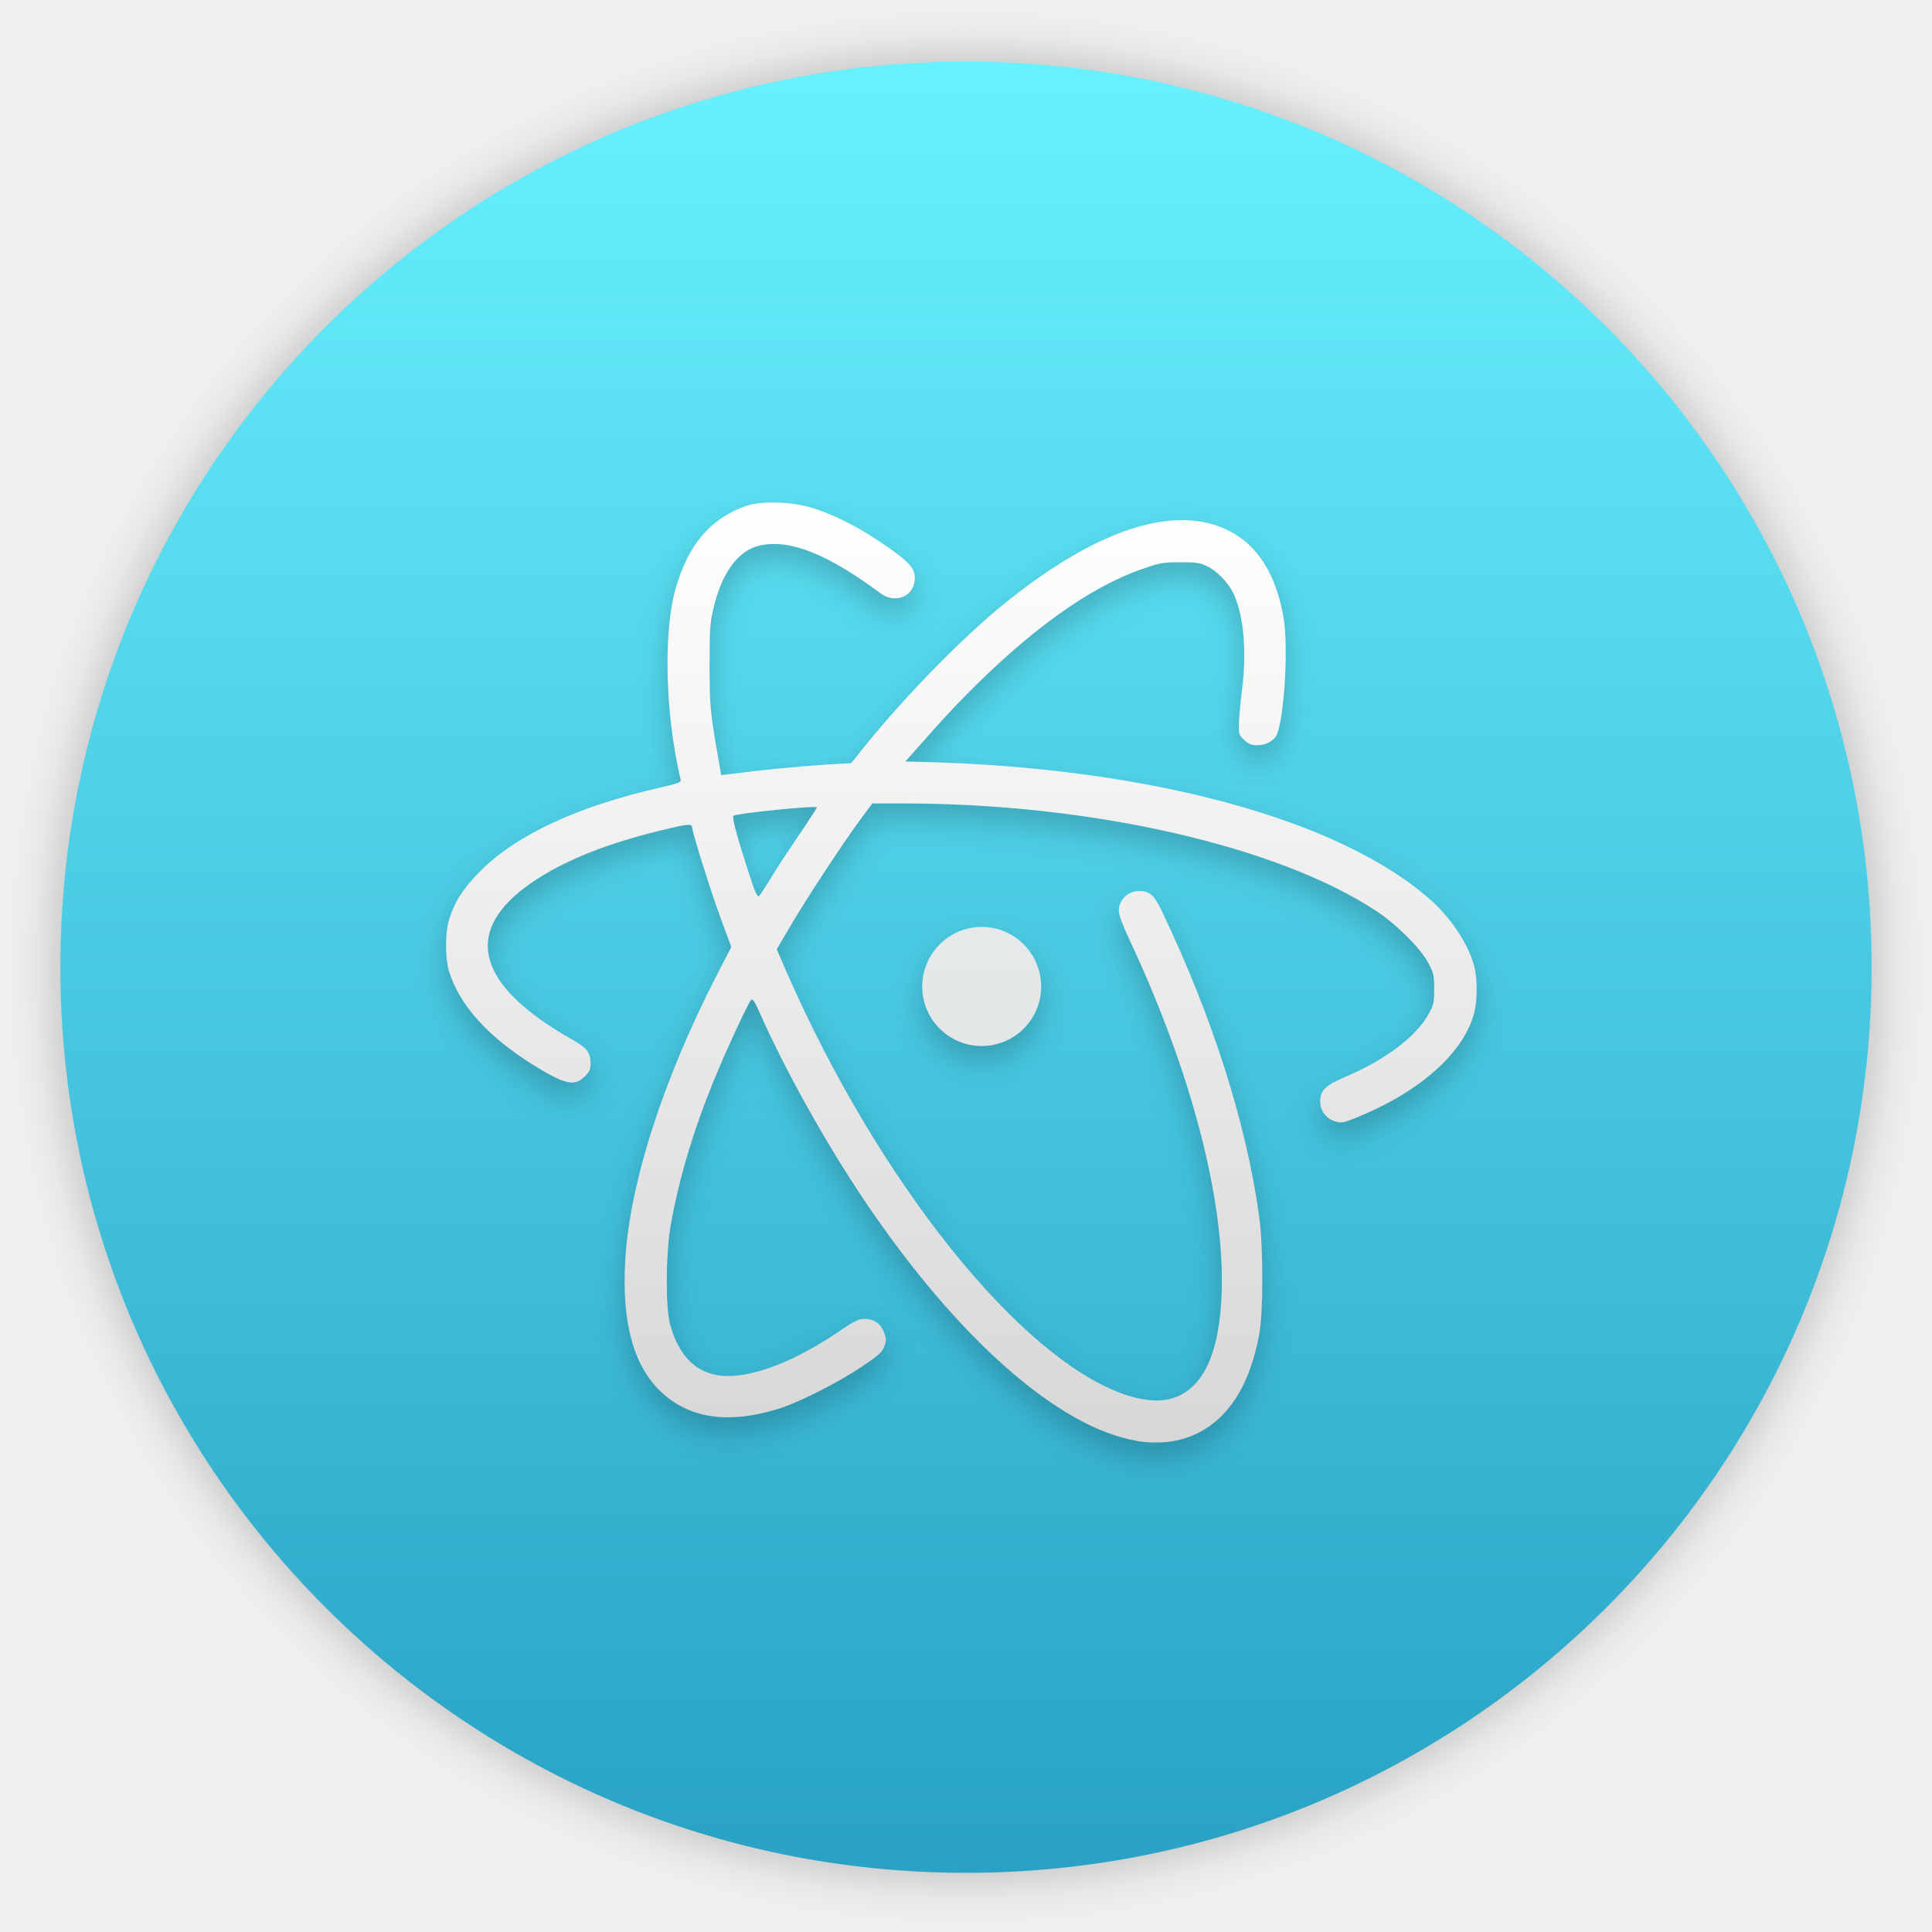
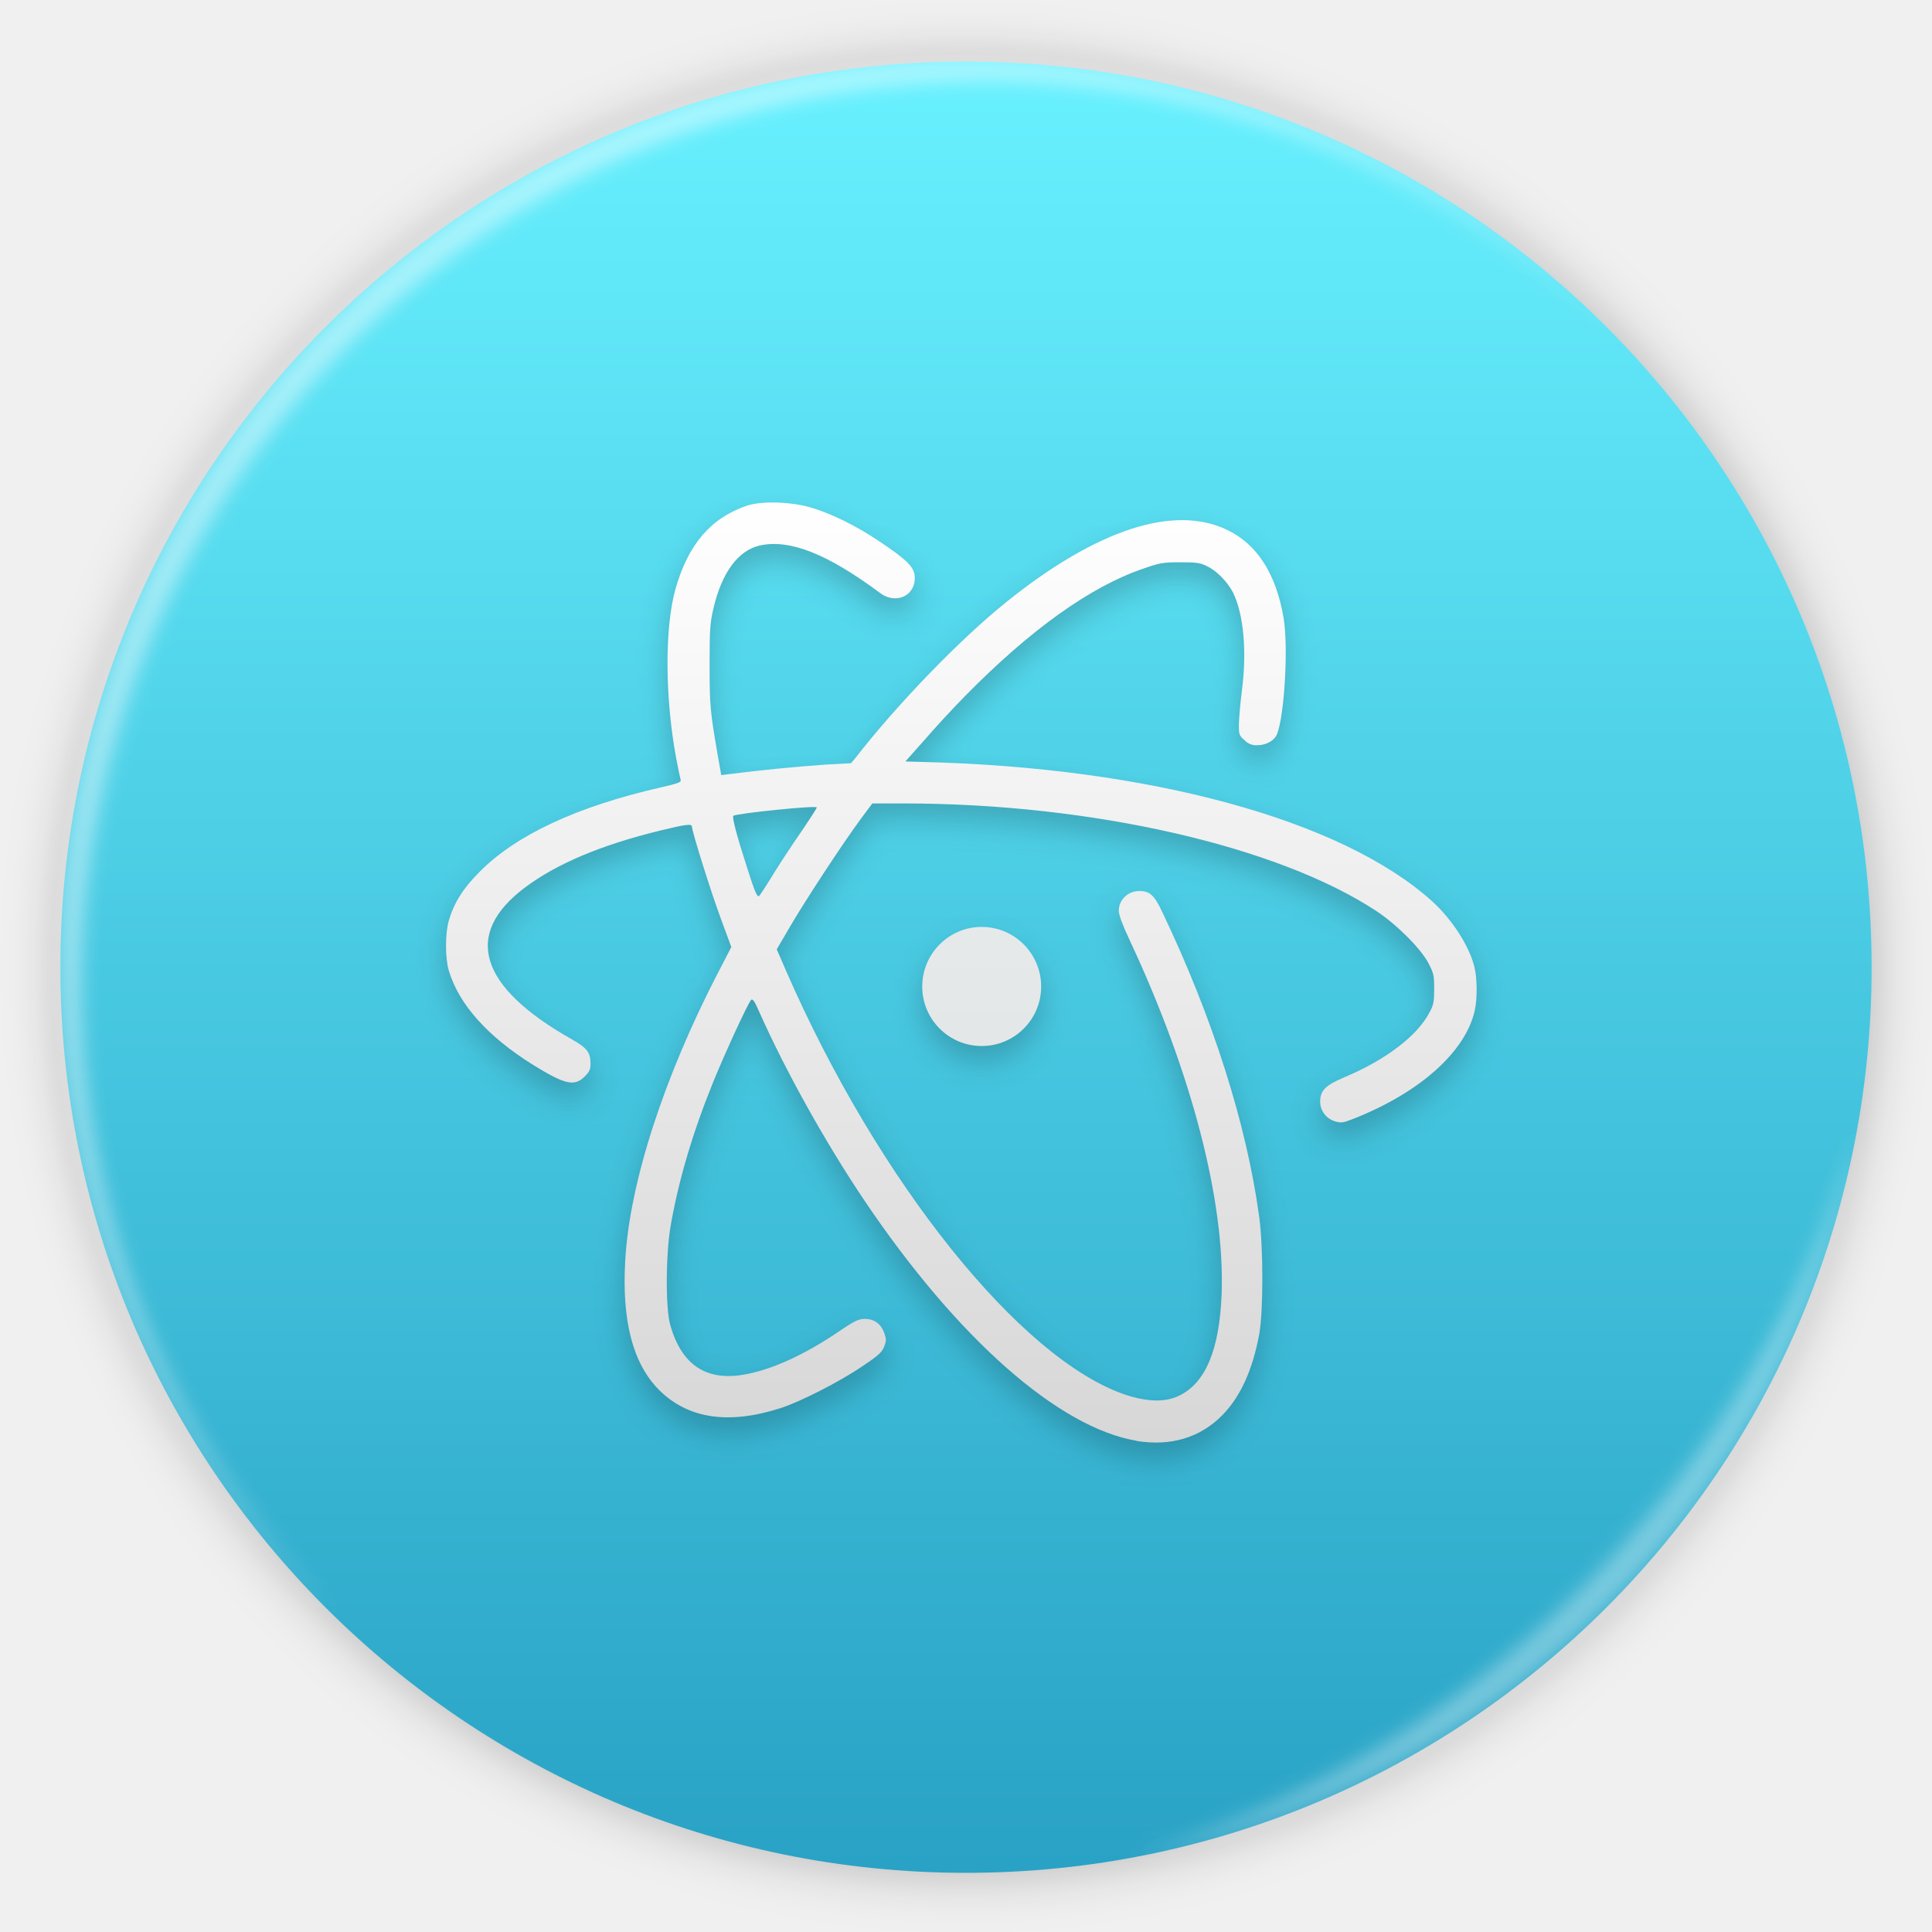
- <svg xmlns="http://www.w3.org/2000/svg" width="64" height="64">
+ <svg xmlns="http://www.w3.org/2000/svg" width="64" height="64" version="1.1">
  <defs>
    <linearGradient id="c" x1="99.036" x2="99.036" y1="-.505" y2="199.84" gradientTransform="matrix(.3 0 0 .3 2 2)" gradientUnits="userSpaceOnUse">
-       <stop offset="0" stop-color="#68f1ff" />
-       <stop offset="1" stop-color="#29a2c5" />
+       <stop stop-color="#68f1ff" offset="0" />
+       <stop stop-color="#29a2c5" offset="1" />
    </linearGradient>
    <linearGradient id="d" x1="24.586" x2="24.586" y1="12.173" y2="35.946" gradientTransform="translate(.339 .5)scale(1.3135)" gradientUnits="userSpaceOnUse">
-       <stop offset="0" stop-color="#fff" />
-       <stop offset="1" stop-color="#d7d7d7" />
+       <stop stop-color="#fff" offset="0" />
+       <stop stop-color="#d7d7d7" offset="1" />
    </linearGradient>
    <linearGradient id="e" x1="24.586" x2="24.586" y1="4.495" y2="43.58" gradientTransform="translate(.339 .5)scale(1.3135)" gradientUnits="userSpaceOnUse">
-       <stop offset="0" stop-color="#f4fbfc" />
-       <stop offset="1" stop-color="#d6d6d6" />
+       <stop stop-color="#f4fbfc" offset="0" />
+       <stop stop-color="#d6d6d6" offset="1" />
    </linearGradient>
-     <filter id="b" width="1.596" height="1.596" x="-.298" y="-.298" color-interpolation-filters="sRGB">
+     <filter id="b" x="-.298" y="-.298" width="1.597" height="1.596" color-interpolation-filters="sRGB">
      <feGaussianBlur stdDeviation=".373" />
    </filter>
-     <filter id="a" width="2.44" height="2.438" x="-.72" y="-.719" color-interpolation-filters="sRGB">
+     <filter id="a" x="-.72" y="-.719" width="2.44" height="2.438" color-interpolation-filters="sRGB">
      <feGaussianBlur stdDeviation=".9" />
    </filter>
+     <filter id="e-8" x="-.014" y="-.014" width="1.028" height="1.028" color-interpolation-filters="sRGB">
+       <feGaussianBlur stdDeviation=".298" />
+     </filter>
+     <filter id="f" x="-.03" y="-.03" width="1.059" height="1.059" color-interpolation-filters="sRGB">
+       <feGaussianBlur stdDeviation=".298" />
+     </filter>
  </defs>
-   <circle cx="32" cy="32.04" r="30" color="#000" filter="url(#a)" opacity=".25" />
-   <path d="M28.418 35.957c-1.973-.324-4.535-2.586-6.875-6.06-.98-1.457-1.984-3.258-2.641-4.734-.129-.297-.18-.367-.219-.324-.078.082-.652 1.324-.953 2.066-.508 1.25-.863 2.438-1.066 3.582-.133.719-.141 2.109-.02 2.543.281 1 .895 1.422 1.852 1.258.691-.117 1.523-.492 2.41-1.094.391-.266.496-.313.648-.313.234 0 .406.125.488.352.055.152.055.199 0 .344s-.145.227-.559.504c-.574.391-1.559.891-2.055 1.051q-1.976.631-3.066-.461c-.664-.668-.938-1.746-.852-3.254.105-1.957.977-4.633 2.336-7.258l.34-.656-.258-.699c-.25-.668-.734-2.215-.734-2.332 0-.086-.148-.066-.805.094-1.5.367-2.613.84-3.41 1.438-1.57 1.18-1.156 2.508 1.195 3.832.375.215.461.328.461.609 0 .145-.027.203-.148.324-.258.258-.496.203-1.293-.289-1.148-.715-1.875-1.523-2.133-2.383-.094-.313-.094-.941 0-1.258.133-.457.363-.82.777-1.234.922-.93 2.457-1.645 4.559-2.125.43-.098.527-.133.512-.188a11 11 0 0 1-.113-.547c-.285-1.531-.293-3.289-.02-4.266.316-1.121.887-1.793 1.797-2.105.371-.125 1.117-.105 1.625.047.516.152 1.148.465 1.711.844.672.449.871.637.898.855.063.5-.449.77-.871.453-1.32-.98-2.262-1.359-3.02-1.199-.551.117-.969.68-1.18 1.586-.086.359-.098.531-.098 1.426 0 1.02.016 1.18.199 2.246l.094.535.219-.027a45 45 0 0 1 2.418-.238l.637-.035.105-.125c1.078-1.383 2.641-3 3.828-3.953 2.27-1.82 4.215-2.453 5.555-1.805.758.363 1.234 1.113 1.422 2.223.121.723.023 2.438-.164 2.922-.063.164-.273.285-.5.285a.4.4 0 0 1-.324-.129c-.133-.113-.141-.148-.141-.379 0-.137.035-.535.078-.879.129-1 .039-1.938-.23-2.473-.137-.262-.406-.539-.645-.652-.176-.09-.273-.102-.68-.102-.438 0-.523.016-.945.164-1.324.453-2.84 1.539-4.473 3.199-.316.32-.777.82-1.035 1.121l-.48.539.41.012c5.742.137 10.582 1.457 12.863 3.504.512.461.957 1.148 1.082 1.684.066.273.07.801.004 1.082-.234 1.039-1.379 2.066-3.051 2.727-.266.105-.316.113-.465.07a.52.52 0 0 1-.383-.5c0-.277.129-.41.609-.613 1.035-.434 1.84-1.043 2.145-1.629.109-.199.121-.277.121-.602 0-.332-.012-.398-.145-.648-.184-.359-.797-.973-1.305-1.309-2.492-1.645-7.191-2.719-11.938-2.719h-.781l-.297.398a43 43 0 0 0-1.777 2.707l-.336.574.23.531c2.316 5.313 5.91 9.805 8.563 10.703.578.188 1.016.191 1.363.02.66-.324 1.01-1.164 1.063-2.563.086-2.348-.758-5.594-2.332-8.949-.164-.348-.262-.613-.262-.711 0-.281.234-.504.523-.5.258 0 .371.102.57.52 1.277 2.672 2.129 5.355 2.449 7.695.105.785.105 2.391 0 2.965-.172.918-.477 1.578-.938 2.047-.566.566-1.297.781-2.164.641m-9.16-14.281c.164-.27.48-.746.703-1.07.223-.328.402-.605.402-.625 0-.059-2.047.152-2.105.211-.035.039.082.492.355 1.332.191.609.254.734.297.688.031-.035.188-.273.348-.535" filter="url(#b)" opacity=".05" transform="translate(.339 1)scale(1.3135)" />
-   <path d="M26 24.5a1.5 1.5 0 0 1-3 0c0-.828.672-1.504 1.5-1.504s1.5.676 1.5 1.504" filter="url(#b)" opacity=".05" transform="translate(.339 1)scale(1.3135)" />
-   <path d="M28.418 35.957c-1.973-.324-4.535-2.586-6.875-6.06-.98-1.457-1.984-3.258-2.641-4.734-.129-.297-.18-.367-.219-.324-.078.082-.652 1.324-.953 2.066-.508 1.25-.863 2.438-1.066 3.582-.133.719-.141 2.109-.02 2.543.281 1 .895 1.422 1.852 1.258.691-.117 1.523-.492 2.41-1.094.391-.266.496-.313.648-.313.234 0 .406.125.488.352.055.152.055.199 0 .344s-.145.227-.559.504c-.574.391-1.559.891-2.055 1.051q-1.976.631-3.066-.461c-.664-.668-.938-1.746-.852-3.254.105-1.957.977-4.633 2.336-7.258l.34-.656-.258-.699c-.25-.668-.734-2.215-.734-2.332 0-.086-.148-.066-.805.094-1.5.367-2.613.84-3.41 1.438-1.57 1.18-1.156 2.508 1.195 3.832.375.215.461.328.461.609 0 .145-.027.203-.148.324-.258.258-.496.203-1.293-.289-1.148-.715-1.875-1.523-2.133-2.383-.094-.313-.094-.941 0-1.258.133-.457.363-.82.777-1.234.922-.93 2.457-1.645 4.559-2.125.43-.098.527-.133.512-.188a11 11 0 0 1-.113-.547c-.285-1.531-.293-3.289-.02-4.266.316-1.121.887-1.793 1.797-2.105.371-.125 1.117-.105 1.625.047.516.152 1.148.465 1.711.844.672.449.871.637.898.855.063.5-.449.77-.871.453-1.32-.98-2.262-1.359-3.02-1.199-.551.117-.969.68-1.18 1.586-.086.359-.098.531-.098 1.426 0 1.02.016 1.18.199 2.246l.094.535.219-.027a45 45 0 0 1 2.418-.238l.637-.035.105-.125c1.078-1.383 2.641-3 3.828-3.953 2.27-1.82 4.215-2.453 5.555-1.805.758.363 1.234 1.113 1.422 2.223.121.723.023 2.438-.164 2.922-.063.164-.273.285-.5.285a.4.4 0 0 1-.324-.129c-.133-.113-.141-.148-.141-.379 0-.137.035-.535.078-.879.129-1 .039-1.938-.23-2.473-.137-.262-.406-.539-.645-.652-.176-.09-.273-.102-.68-.102-.438 0-.523.016-.945.164-1.324.453-2.84 1.539-4.473 3.199-.316.32-.777.82-1.035 1.121l-.48.539.41.012c5.742.137 10.582 1.457 12.863 3.504.512.461.957 1.148 1.082 1.684.066.273.07.801.004 1.082-.234 1.039-1.379 2.066-3.051 2.727-.266.105-.316.113-.465.07a.52.52 0 0 1-.383-.5c0-.277.129-.41.609-.613 1.035-.434 1.84-1.043 2.145-1.629.109-.199.121-.277.121-.602 0-.332-.012-.398-.145-.648-.184-.359-.797-.973-1.305-1.309-2.492-1.645-7.191-2.719-11.938-2.719h-.781l-.297.398a43 43 0 0 0-1.777 2.707l-.336.574.23.531c2.316 5.313 5.91 9.805 8.563 10.703.578.188 1.016.191 1.363.02.66-.324 1.01-1.164 1.063-2.563.086-2.348-.758-5.594-2.332-8.949-.164-.348-.262-.613-.262-.711 0-.281.234-.504.523-.5.258 0 .371.102.57.52 1.277 2.672 2.129 5.355 2.449 7.695.105.785.105 2.391 0 2.965-.172.918-.477 1.578-.938 2.047-.566.566-1.297.781-2.164.641m-9.16-14.281c.164-.27.48-.746.703-1.07.223-.328.402-.605.402-.625 0-.059-2.047.152-2.105.211-.035.039.082.492.355 1.332.191.609.254.734.297.688.031-.035.188-.273.348-.535" filter="url(#a)" opacity=".25" transform="translate(.339 .5)scale(1.3135)" />
-   <path d="M26 24.5a1.5 1.5 0 0 1-3 0c0-.828.672-1.504 1.5-1.504s1.5.676 1.5 1.504" filter="url(#a)" opacity=".25" transform="translate(.339 .5)scale(1.3135)" />
-   <circle cx="32" cy="32.04" r="30" fill="url(#c)" color="#000" />
-   <path d="M28.418 35.957c-1.973-.324-4.535-2.586-6.875-6.06-.98-1.457-1.984-3.258-2.641-4.734-.129-.297-.18-.367-.219-.324-.078.082-.652 1.324-.953 2.066-.508 1.25-.863 2.438-1.066 3.582-.133.719-.141 2.109-.02 2.543.281 1 .895 1.422 1.852 1.258.691-.117 1.523-.492 2.41-1.094.391-.266.496-.313.648-.313.234 0 .406.125.488.352.055.152.055.199 0 .344s-.145.227-.559.504c-.574.391-1.559.891-2.055 1.051q-1.976.631-3.066-.461c-.664-.668-.938-1.746-.852-3.254.105-1.957.977-4.633 2.336-7.258l.34-.656-.258-.699c-.25-.668-.734-2.215-.734-2.332 0-.086-.148-.066-.805.094-1.5.367-2.613.84-3.41 1.438-1.57 1.18-1.156 2.508 1.195 3.832.375.215.461.328.461.609 0 .145-.027.203-.148.324-.258.258-.496.203-1.293-.289-1.148-.715-1.875-1.523-2.133-2.383-.094-.313-.094-.941 0-1.258.133-.457.363-.82.777-1.234.922-.93 2.457-1.645 4.559-2.125.43-.098.527-.133.512-.188a11 11 0 0 1-.113-.547c-.285-1.531-.293-3.289-.02-4.266.316-1.121.887-1.793 1.797-2.105.371-.125 1.117-.105 1.625.047.516.152 1.148.465 1.711.844.672.449.871.637.898.855.063.5-.449.77-.871.453-1.32-.98-2.262-1.359-3.02-1.199-.551.117-.969.68-1.18 1.586-.086.359-.098.531-.098 1.426 0 1.02.016 1.18.199 2.246l.094.535.219-.027a45 45 0 0 1 2.418-.238l.637-.035.105-.125c1.078-1.383 2.641-3 3.828-3.953 2.27-1.82 4.215-2.453 5.555-1.805.758.363 1.234 1.113 1.422 2.223.121.723.023 2.438-.164 2.922-.063.164-.273.285-.5.285a.4.4 0 0 1-.324-.129c-.133-.113-.141-.148-.141-.379 0-.137.035-.535.078-.879.129-1 .039-1.938-.23-2.473-.137-.262-.406-.539-.645-.652-.176-.09-.273-.102-.68-.102-.438 0-.523.016-.945.164-1.324.453-2.84 1.539-4.473 3.199-.316.32-.777.82-1.035 1.121l-.48.539.41.012c5.742.137 10.582 1.457 12.863 3.504.512.461.957 1.148 1.082 1.684.066.273.07.801.004 1.082-.234 1.039-1.379 2.066-3.051 2.727-.266.105-.316.113-.465.07a.52.52 0 0 1-.383-.5c0-.277.129-.41.609-.613 1.035-.434 1.84-1.043 2.145-1.629.109-.199.121-.277.121-.602 0-.332-.012-.398-.145-.648-.184-.359-.797-.973-1.305-1.309-2.492-1.645-7.191-2.719-11.938-2.719h-.781l-.297.398a43 43 0 0 0-1.777 2.707l-.336.574.23.531c2.316 5.313 5.91 9.805 8.563 10.703.578.188 1.016.191 1.363.02.66-.324 1.01-1.164 1.063-2.563.086-2.348-.758-5.594-2.332-8.949-.164-.348-.262-.613-.262-.711 0-.281.234-.504.523-.5.258 0 .371.102.57.52 1.277 2.672 2.129 5.355 2.449 7.695.105.785.105 2.391 0 2.965-.172.918-.477 1.578-.938 2.047-.566.566-1.297.781-2.164.641m-9.16-14.281c.164-.27.48-.746.703-1.07.223-.328.402-.605.402-.625 0-.059-2.047.152-2.105.211-.035.039.082.492.355 1.332.191.609.254.734.297.688.031-.035.188-.273.348-.535" filter="url(#b)" opacity=".2" transform="translate(.339 1)scale(1.3135)" />
-   <path d="M26 24.5a1.5 1.5 0 0 1-3 0c0-.828.672-1.504 1.5-1.504s1.5.676 1.5 1.504" filter="url(#b)" opacity=".2" transform="translate(.339 1)scale(1.3135)" />
-   <path fill="url(#d)" d="M37.666 47.73c-2.591-.426-5.957-3.397-9.03-7.96-1.288-1.914-2.606-4.28-3.47-6.218-.169-.39-.236-.482-.287-.425-.102.107-.856 1.739-1.252 2.713-.667 1.642-1.133 3.203-1.4 4.705-.175.945-.185 2.77-.026 3.34.369 1.314 1.175 1.868 2.432 1.653.908-.154 2-.646 3.166-1.437.513-.35.651-.411.851-.411.307 0 .533.164.641.462.072.2.072.261 0 .452-.072.19-.19.298-.734.662-.754.513-2.048 1.17-2.7 1.38-1.728.555-3.073.35-4.027-.605-.872-.878-1.232-2.294-1.119-4.274.138-2.57 1.284-6.086 3.069-9.534l.446-.861-.339-.918c-.328-.878-.964-2.91-.964-3.064 0-.112-.194-.086-1.057.124-1.97.482-3.432 1.103-4.48 1.889-2.061 1.55-1.518 3.294 1.57 5.033.493.282.606.43.606.8 0 .19-.036.267-.195.426-.338.338-.651.266-1.698-.38-1.508-.94-2.463-2-2.802-3.13-.123-.411-.123-1.236 0-1.653.175-.6.477-1.077 1.021-1.62 1.211-1.222 3.227-2.161 5.988-2.792.565-.128.692-.174.673-.247-.016-.05-.083-.369-.149-.718-.374-2.011-.385-4.32-.026-5.603.415-1.473 1.165-2.356 2.36-2.765.488-.165 1.468-.138 2.135.061.678.2 1.508.611 2.247 1.109.883.59 1.144.837 1.18 1.123.082.657-.59 1.011-1.144.595-1.734-1.287-2.972-1.785-3.967-1.575-.724.154-1.273.893-1.55 2.083-.113.472-.129.698-.129 1.873 0 1.34.021 1.55.262 2.95l.123.703.288-.035a58 58 0 0 1 3.176-.313l.836-.046.138-.164c1.416-1.817 3.47-3.94 5.028-5.192 2.982-2.39 5.537-3.222 7.297-2.371.996.477 1.62 1.462 1.868 2.92.159.95.03 3.202-.216 3.838-.082.215-.358.374-.656.374a.53.53 0 0 1-.426-.17c-.175-.148-.185-.194-.185-.497 0-.18.046-.703.102-1.155.17-1.313.051-2.545-.302-3.248-.18-.344-.533-.708-.847-.857-.231-.118-.359-.134-.893-.134-.576 0-.687.021-1.242.216-1.739.595-3.73 2.021-5.875 4.202-.415.42-1.02 1.077-1.36 1.472l-.63.708.539.016c7.542.18 13.899 1.914 16.896 4.602.672.606 1.257 1.508 1.42 2.212.088.359.093 1.052.006 1.422-.307 1.364-1.811 2.713-4.007 3.581-.35.138-.415.149-.611.092a.685.685 0 0 1-.503-.656c0-.364.17-.539.8-.806 1.36-.57 2.417-1.37 2.817-2.14.143-.26.16-.363.16-.79 0-.436-.017-.523-.191-.851-.242-.472-1.047-1.278-1.714-1.72-3.274-2.16-9.446-3.571-15.681-3.571h-1.026l-.39.523c-.58.785-1.837 2.699-2.334 3.555l-.442.754.302.698c3.042 6.978 7.763 12.879 11.248 14.058.76.247 1.335.25 1.79.026.868-.425 1.327-1.529 1.397-3.366.113-3.084-.996-7.348-3.063-11.755-.216-.457-.344-.806-.344-.934 0-.37.307-.662.687-.657.338 0 .487.134.748.683 1.678 3.51 2.797 7.034 3.217 10.107.138 1.031.138 3.14 0 3.894-.226 1.206-.626 2.073-1.232 2.69-.743.743-1.704 1.025-2.842.841M25.607 28.974c.215-.355.63-.98.923-1.405.293-.431.528-.795.528-.821 0-.078-2.689.2-2.765.277-.046.051.108.646.466 1.75.251.8.334.964.39.903.041-.046.247-.358.458-.702" />
-   <path fill="url(#e)" d="M34.49 32.681a1.97 1.97 0 0 1-3.94 0c0-1.088.882-1.976 1.97-1.976s1.97.888 1.97 1.976" />
+   <circle cx="32" cy="32.04" r="30" filter="url(#a)" opacity=".25" />
+   <path transform="translate(.339 1)scale(1.3135)" d="M28.418 35.957c-1.973-.324-4.535-2.586-6.875-6.06-.98-1.457-1.984-3.258-2.641-4.734-.129-.297-.18-.367-.219-.324-.078.082-.652 1.324-.953 2.066-.508 1.25-.863 2.438-1.066 3.582-.133.719-.141 2.109-.02 2.543.281 1 .895 1.422 1.852 1.258.691-.117 1.523-.492 2.41-1.094.391-.266.496-.313.648-.313.234 0 .406.125.488.352.055.152.055.199 0 .344s-.145.227-.559.504c-.574.391-1.559.891-2.055 1.051q-1.976.631-3.066-.461c-.664-.668-.938-1.746-.852-3.254.105-1.957.977-4.633 2.336-7.258l.34-.656-.258-.699c-.25-.668-.734-2.215-.734-2.332 0-.086-.148-.066-.805.094-1.5.367-2.613.84-3.41 1.438-1.57 1.18-1.156 2.508 1.195 3.832.375.215.461.328.461.609 0 .145-.027.203-.148.324-.258.258-.496.203-1.293-.289-1.148-.715-1.875-1.523-2.133-2.383-.094-.313-.094-.941 0-1.258.133-.457.363-.82.777-1.234.922-.93 2.457-1.645 4.559-2.125.43-.098.527-.133.512-.188a11 11 0 0 1-.113-.547c-.285-1.531-.293-3.289-.02-4.266.316-1.121.887-1.793 1.797-2.105.371-.125 1.117-.105 1.625.047.516.152 1.148.465 1.711.844.672.449.871.637.898.855.063.5-.449.77-.871.453-1.32-.98-2.262-1.359-3.02-1.199-.551.117-.969.68-1.18 1.586-.086.359-.098.531-.098 1.426 0 1.02.016 1.18.199 2.246l.094.535.219-.027a45 45 0 0 1 2.418-.238l.637-.035.105-.125c1.078-1.383 2.641-3 3.828-3.953 2.27-1.82 4.215-2.453 5.555-1.805.758.363 1.234 1.113 1.422 2.223.121.723.023 2.438-.164 2.922-.063.164-.273.285-.5.285a.4.4 0 0 1-.324-.129c-.133-.113-.141-.148-.141-.379 0-.137.035-.535.078-.879.129-1 .039-1.938-.23-2.473-.137-.262-.406-.539-.645-.652-.176-.09-.273-.102-.68-.102-.438 0-.523.016-.945.164-1.324.453-2.84 1.539-4.473 3.199-.316.32-.777.82-1.035 1.121l-.48.539.41.012c5.742.137 10.582 1.457 12.863 3.504.512.461.957 1.148 1.082 1.684.066.273.07.801.004 1.082-.234 1.039-1.379 2.066-3.051 2.727-.266.105-.316.113-.465.07a.52.52 0 0 1-.383-.5c0-.277.129-.41.609-.613 1.035-.434 1.84-1.043 2.145-1.629.109-.199.121-.277.121-.602 0-.332-.012-.398-.145-.648-.184-.359-.797-.973-1.305-1.309-2.492-1.645-7.191-2.719-11.938-2.719h-.781l-.297.398a43 43 0 0 0-1.777 2.707l-.336.574.23.531c2.316 5.313 5.91 9.805 8.563 10.703.578.188 1.016.191 1.363.02.66-.324 1.01-1.164 1.063-2.563.086-2.348-.758-5.594-2.332-8.949-.164-.348-.262-.613-.262-.711 0-.281.234-.504.523-.5.258 0 .371.102.57.52 1.277 2.672 2.129 5.355 2.449 7.695.105.785.105 2.391 0 2.965-.172.918-.477 1.578-.938 2.047-.566.566-1.297.781-2.164.641m-9.16-14.281c.164-.27.48-.746.703-1.07.223-.328.402-.605.402-.625 0-.059-2.047.152-2.105.211-.035.039.082.492.355 1.332.191.609.254.734.297.688.031-.035.188-.273.348-.535" filter="url(#b)" opacity=".05" />
+   <path transform="translate(.339 1)scale(1.3135)" d="M26 24.5a1.5 1.5 0 0 1-3 0c0-.828.672-1.504 1.5-1.504s1.5.676 1.5 1.504" filter="url(#b)" opacity=".05" />
+   <path transform="translate(.339 .5)scale(1.3135)" d="M28.418 35.957c-1.973-.324-4.535-2.586-6.875-6.06-.98-1.457-1.984-3.258-2.641-4.734-.129-.297-.18-.367-.219-.324-.078.082-.652 1.324-.953 2.066-.508 1.25-.863 2.438-1.066 3.582-.133.719-.141 2.109-.02 2.543.281 1 .895 1.422 1.852 1.258.691-.117 1.523-.492 2.41-1.094.391-.266.496-.313.648-.313.234 0 .406.125.488.352.055.152.055.199 0 .344s-.145.227-.559.504c-.574.391-1.559.891-2.055 1.051q-1.976.631-3.066-.461c-.664-.668-.938-1.746-.852-3.254.105-1.957.977-4.633 2.336-7.258l.34-.656-.258-.699c-.25-.668-.734-2.215-.734-2.332 0-.086-.148-.066-.805.094-1.5.367-2.613.84-3.41 1.438-1.57 1.18-1.156 2.508 1.195 3.832.375.215.461.328.461.609 0 .145-.027.203-.148.324-.258.258-.496.203-1.293-.289-1.148-.715-1.875-1.523-2.133-2.383-.094-.313-.094-.941 0-1.258.133-.457.363-.82.777-1.234.922-.93 2.457-1.645 4.559-2.125.43-.098.527-.133.512-.188a11 11 0 0 1-.113-.547c-.285-1.531-.293-3.289-.02-4.266.316-1.121.887-1.793 1.797-2.105.371-.125 1.117-.105 1.625.047.516.152 1.148.465 1.711.844.672.449.871.637.898.855.063.5-.449.77-.871.453-1.32-.98-2.262-1.359-3.02-1.199-.551.117-.969.68-1.18 1.586-.086.359-.098.531-.098 1.426 0 1.02.016 1.18.199 2.246l.094.535.219-.027a45 45 0 0 1 2.418-.238l.637-.035.105-.125c1.078-1.383 2.641-3 3.828-3.953 2.27-1.82 4.215-2.453 5.555-1.805.758.363 1.234 1.113 1.422 2.223.121.723.023 2.438-.164 2.922-.063.164-.273.285-.5.285a.4.4 0 0 1-.324-.129c-.133-.113-.141-.148-.141-.379 0-.137.035-.535.078-.879.129-1 .039-1.938-.23-2.473-.137-.262-.406-.539-.645-.652-.176-.09-.273-.102-.68-.102-.438 0-.523.016-.945.164-1.324.453-2.84 1.539-4.473 3.199-.316.32-.777.82-1.035 1.121l-.48.539.41.012c5.742.137 10.582 1.457 12.863 3.504.512.461.957 1.148 1.082 1.684.066.273.07.801.004 1.082-.234 1.039-1.379 2.066-3.051 2.727-.266.105-.316.113-.465.07a.52.52 0 0 1-.383-.5c0-.277.129-.41.609-.613 1.035-.434 1.84-1.043 2.145-1.629.109-.199.121-.277.121-.602 0-.332-.012-.398-.145-.648-.184-.359-.797-.973-1.305-1.309-2.492-1.645-7.191-2.719-11.938-2.719h-.781l-.297.398a43 43 0 0 0-1.777 2.707l-.336.574.23.531c2.316 5.313 5.91 9.805 8.563 10.703.578.188 1.016.191 1.363.02.66-.324 1.01-1.164 1.063-2.563.086-2.348-.758-5.594-2.332-8.949-.164-.348-.262-.613-.262-.711 0-.281.234-.504.523-.5.258 0 .371.102.57.52 1.277 2.672 2.129 5.355 2.449 7.695.105.785.105 2.391 0 2.965-.172.918-.477 1.578-.938 2.047-.566.566-1.297.781-2.164.641m-9.16-14.281c.164-.27.48-.746.703-1.07.223-.328.402-.605.402-.625 0-.059-2.047.152-2.105.211-.035.039.082.492.355 1.332.191.609.254.734.297.688.031-.035.188-.273.348-.535" filter="url(#a)" opacity=".25" />
+   <path transform="translate(.339 .5)scale(1.3135)" d="M26 24.5a1.5 1.5 0 0 1-3 0c0-.828.672-1.504 1.5-1.504s1.5.676 1.5 1.504" filter="url(#a)" opacity=".25" />
+   <circle cx="32" cy="32.04" r="30" fill="url(#c)" />
+   <path transform="translate(.339 1)scale(1.3135)" d="M28.418 35.957c-1.973-.324-4.535-2.586-6.875-6.06-.98-1.457-1.984-3.258-2.641-4.734-.129-.297-.18-.367-.219-.324-.078.082-.652 1.324-.953 2.066-.508 1.25-.863 2.438-1.066 3.582-.133.719-.141 2.109-.02 2.543.281 1 .895 1.422 1.852 1.258.691-.117 1.523-.492 2.41-1.094.391-.266.496-.313.648-.313.234 0 .406.125.488.352.055.152.055.199 0 .344s-.145.227-.559.504c-.574.391-1.559.891-2.055 1.051q-1.976.631-3.066-.461c-.664-.668-.938-1.746-.852-3.254.105-1.957.977-4.633 2.336-7.258l.34-.656-.258-.699c-.25-.668-.734-2.215-.734-2.332 0-.086-.148-.066-.805.094-1.5.367-2.613.84-3.41 1.438-1.57 1.18-1.156 2.508 1.195 3.832.375.215.461.328.461.609 0 .145-.027.203-.148.324-.258.258-.496.203-1.293-.289-1.148-.715-1.875-1.523-2.133-2.383-.094-.313-.094-.941 0-1.258.133-.457.363-.82.777-1.234.922-.93 2.457-1.645 4.559-2.125.43-.098.527-.133.512-.188a11 11 0 0 1-.113-.547c-.285-1.531-.293-3.289-.02-4.266.316-1.121.887-1.793 1.797-2.105.371-.125 1.117-.105 1.625.047.516.152 1.148.465 1.711.844.672.449.871.637.898.855.063.5-.449.77-.871.453-1.32-.98-2.262-1.359-3.02-1.199-.551.117-.969.68-1.18 1.586-.086.359-.098.531-.098 1.426 0 1.02.016 1.18.199 2.246l.094.535.219-.027a45 45 0 0 1 2.418-.238l.637-.035.105-.125c1.078-1.383 2.641-3 3.828-3.953 2.27-1.82 4.215-2.453 5.555-1.805.758.363 1.234 1.113 1.422 2.223.121.723.023 2.438-.164 2.922-.063.164-.273.285-.5.285a.4.4 0 0 1-.324-.129c-.133-.113-.141-.148-.141-.379 0-.137.035-.535.078-.879.129-1 .039-1.938-.23-2.473-.137-.262-.406-.539-.645-.652-.176-.09-.273-.102-.68-.102-.438 0-.523.016-.945.164-1.324.453-2.84 1.539-4.473 3.199-.316.32-.777.82-1.035 1.121l-.48.539.41.012c5.742.137 10.582 1.457 12.863 3.504.512.461.957 1.148 1.082 1.684.066.273.07.801.004 1.082-.234 1.039-1.379 2.066-3.051 2.727-.266.105-.316.113-.465.07a.52.52 0 0 1-.383-.5c0-.277.129-.41.609-.613 1.035-.434 1.84-1.043 2.145-1.629.109-.199.121-.277.121-.602 0-.332-.012-.398-.145-.648-.184-.359-.797-.973-1.305-1.309-2.492-1.645-7.191-2.719-11.938-2.719h-.781l-.297.398a43 43 0 0 0-1.777 2.707l-.336.574.23.531c2.316 5.313 5.91 9.805 8.563 10.703.578.188 1.016.191 1.363.02.66-.324 1.01-1.164 1.063-2.563.086-2.348-.758-5.594-2.332-8.949-.164-.348-.262-.613-.262-.711 0-.281.234-.504.523-.5.258 0 .371.102.57.52 1.277 2.672 2.129 5.355 2.449 7.695.105.785.105 2.391 0 2.965-.172.918-.477 1.578-.938 2.047-.566.566-1.297.781-2.164.641m-9.16-14.281c.164-.27.48-.746.703-1.07.223-.328.402-.605.402-.625 0-.059-2.047.152-2.105.211-.035.039.082.492.355 1.332.191.609.254.734.297.688.031-.035.188-.273.348-.535" filter="url(#b)" opacity=".2" />
+   <path transform="translate(.339 1)scale(1.3135)" d="M26 24.5a1.5 1.5 0 0 1-3 0c0-.828.672-1.504 1.5-1.504s1.5.676 1.5 1.504" filter="url(#b)" opacity=".2" />
+   <path d="M37.666 47.73c-2.591-.426-5.957-3.397-9.03-7.96-1.288-1.914-2.606-4.28-3.47-6.218-.169-.39-.236-.482-.287-.425-.102.107-.856 1.739-1.252 2.713-.667 1.642-1.133 3.203-1.4 4.705-.175.945-.185 2.77-.026 3.34.369 1.314 1.175 1.868 2.432 1.653.908-.154 2-.646 3.166-1.437.513-.35.651-.411.851-.411.307 0 .533.164.641.462.072.2.072.261 0 .452-.072.19-.19.298-.734.662-.754.513-2.048 1.17-2.7 1.38-1.728.555-3.073.35-4.027-.605-.872-.878-1.232-2.294-1.119-4.274.138-2.57 1.284-6.086 3.069-9.534l.446-.861-.339-.918c-.328-.878-.964-2.91-.964-3.064 0-.112-.194-.086-1.057.124-1.97.482-3.432 1.103-4.48 1.889-2.061 1.55-1.518 3.294 1.57 5.033.493.282.606.43.606.8 0 .19-.036.267-.195.426-.338.338-.651.266-1.698-.38-1.508-.94-2.463-2-2.802-3.13-.123-.411-.123-1.236 0-1.653.175-.6.477-1.077 1.021-1.62 1.211-1.222 3.227-2.161 5.988-2.792.565-.128.692-.174.673-.247-.016-.05-.083-.369-.149-.718-.374-2.011-.385-4.32-.026-5.603.415-1.473 1.165-2.356 2.36-2.765.488-.165 1.468-.138 2.135.061.678.2 1.508.611 2.247 1.109.883.59 1.144.837 1.18 1.123.082.657-.59 1.011-1.144.595-1.734-1.287-2.972-1.785-3.967-1.575-.724.154-1.273.893-1.55 2.083-.113.472-.129.698-.129 1.873 0 1.34.021 1.55.262 2.95l.123.703.288-.035a58 58 0 0 1 3.176-.313l.836-.046.138-.164c1.416-1.817 3.47-3.94 5.028-5.192 2.982-2.39 5.537-3.222 7.297-2.371.996.477 1.62 1.462 1.868 2.92.159.95.03 3.202-.216 3.838-.082.215-.358.374-.656.374a.53.53 0 0 1-.426-.17c-.175-.148-.185-.194-.185-.497 0-.18.046-.703.102-1.155.17-1.313.051-2.545-.302-3.248-.18-.344-.533-.708-.847-.857-.231-.118-.359-.134-.893-.134-.576 0-.687.021-1.242.216-1.739.595-3.73 2.021-5.875 4.202-.415.42-1.02 1.077-1.36 1.472l-.63.708.539.016c7.542.18 13.899 1.914 16.896 4.602.672.606 1.257 1.508 1.42 2.212.088.359.093 1.052.006 1.422-.307 1.364-1.811 2.713-4.007 3.581-.35.138-.415.149-.611.092a.685.685 0 0 1-.503-.656c0-.364.17-.539.8-.806 1.36-.57 2.417-1.37 2.817-2.14.143-.26.16-.363.16-.79 0-.436-.017-.523-.191-.851-.242-.472-1.047-1.278-1.714-1.72-3.274-2.16-9.446-3.571-15.681-3.571h-1.026l-.39.523c-.58.785-1.837 2.699-2.334 3.555l-.442.754.302.698c3.042 6.978 7.763 12.879 11.248 14.058.76.247 1.335.25 1.79.026.868-.425 1.327-1.529 1.397-3.366.113-3.084-.996-7.348-3.063-11.755-.216-.457-.344-.806-.344-.934 0-.37.307-.662.687-.657.338 0 .487.134.748.683 1.678 3.51 2.797 7.034 3.217 10.107.138 1.031.138 3.14 0 3.894-.226 1.206-.626 2.073-1.232 2.69-.743.743-1.704 1.025-2.842.841M25.607 28.974c.215-.355.63-.98.923-1.405.293-.431.528-.795.528-.821 0-.078-2.689.2-2.765.277-.046.051.108.646.466 1.75.251.8.334.964.39.903.041-.046.247-.358.458-.702" fill="url(#d)" />
+   <path d="M34.49 32.681a1.97 1.97 0 0 1-3.94 0c0-1.088.882-1.976 1.97-1.976s1.97.888 1.97 1.976" fill="url(#e)" />
+   <path d="m10.787 10.787a29.934 29.934 0 0 0 0 42.426c0.119 0.119 0.242 0.23 0.362 0.345-11.4-11.775-11.288-30.43 0.345-42.065s30.29-11.743 42.066-0.345c-0.116-0.12-0.227-0.243-0.345-0.362a29.934 29.934 0 0 0-42.426 0z" fill="#ffffff" filter="url(#e-8)" opacity=".45" />
+   <path d="m37.435 61.526c5.772-1.063 11.297-3.831 15.779-8.313s7.25-10.007 8.313-15.779c-1.592 5.434-4.606 10.657-9.02 15.072s-9.639 7.428-15.072 9.02" fill="#ffffff" filter="url(#f)" opacity=".35" />
</svg>
